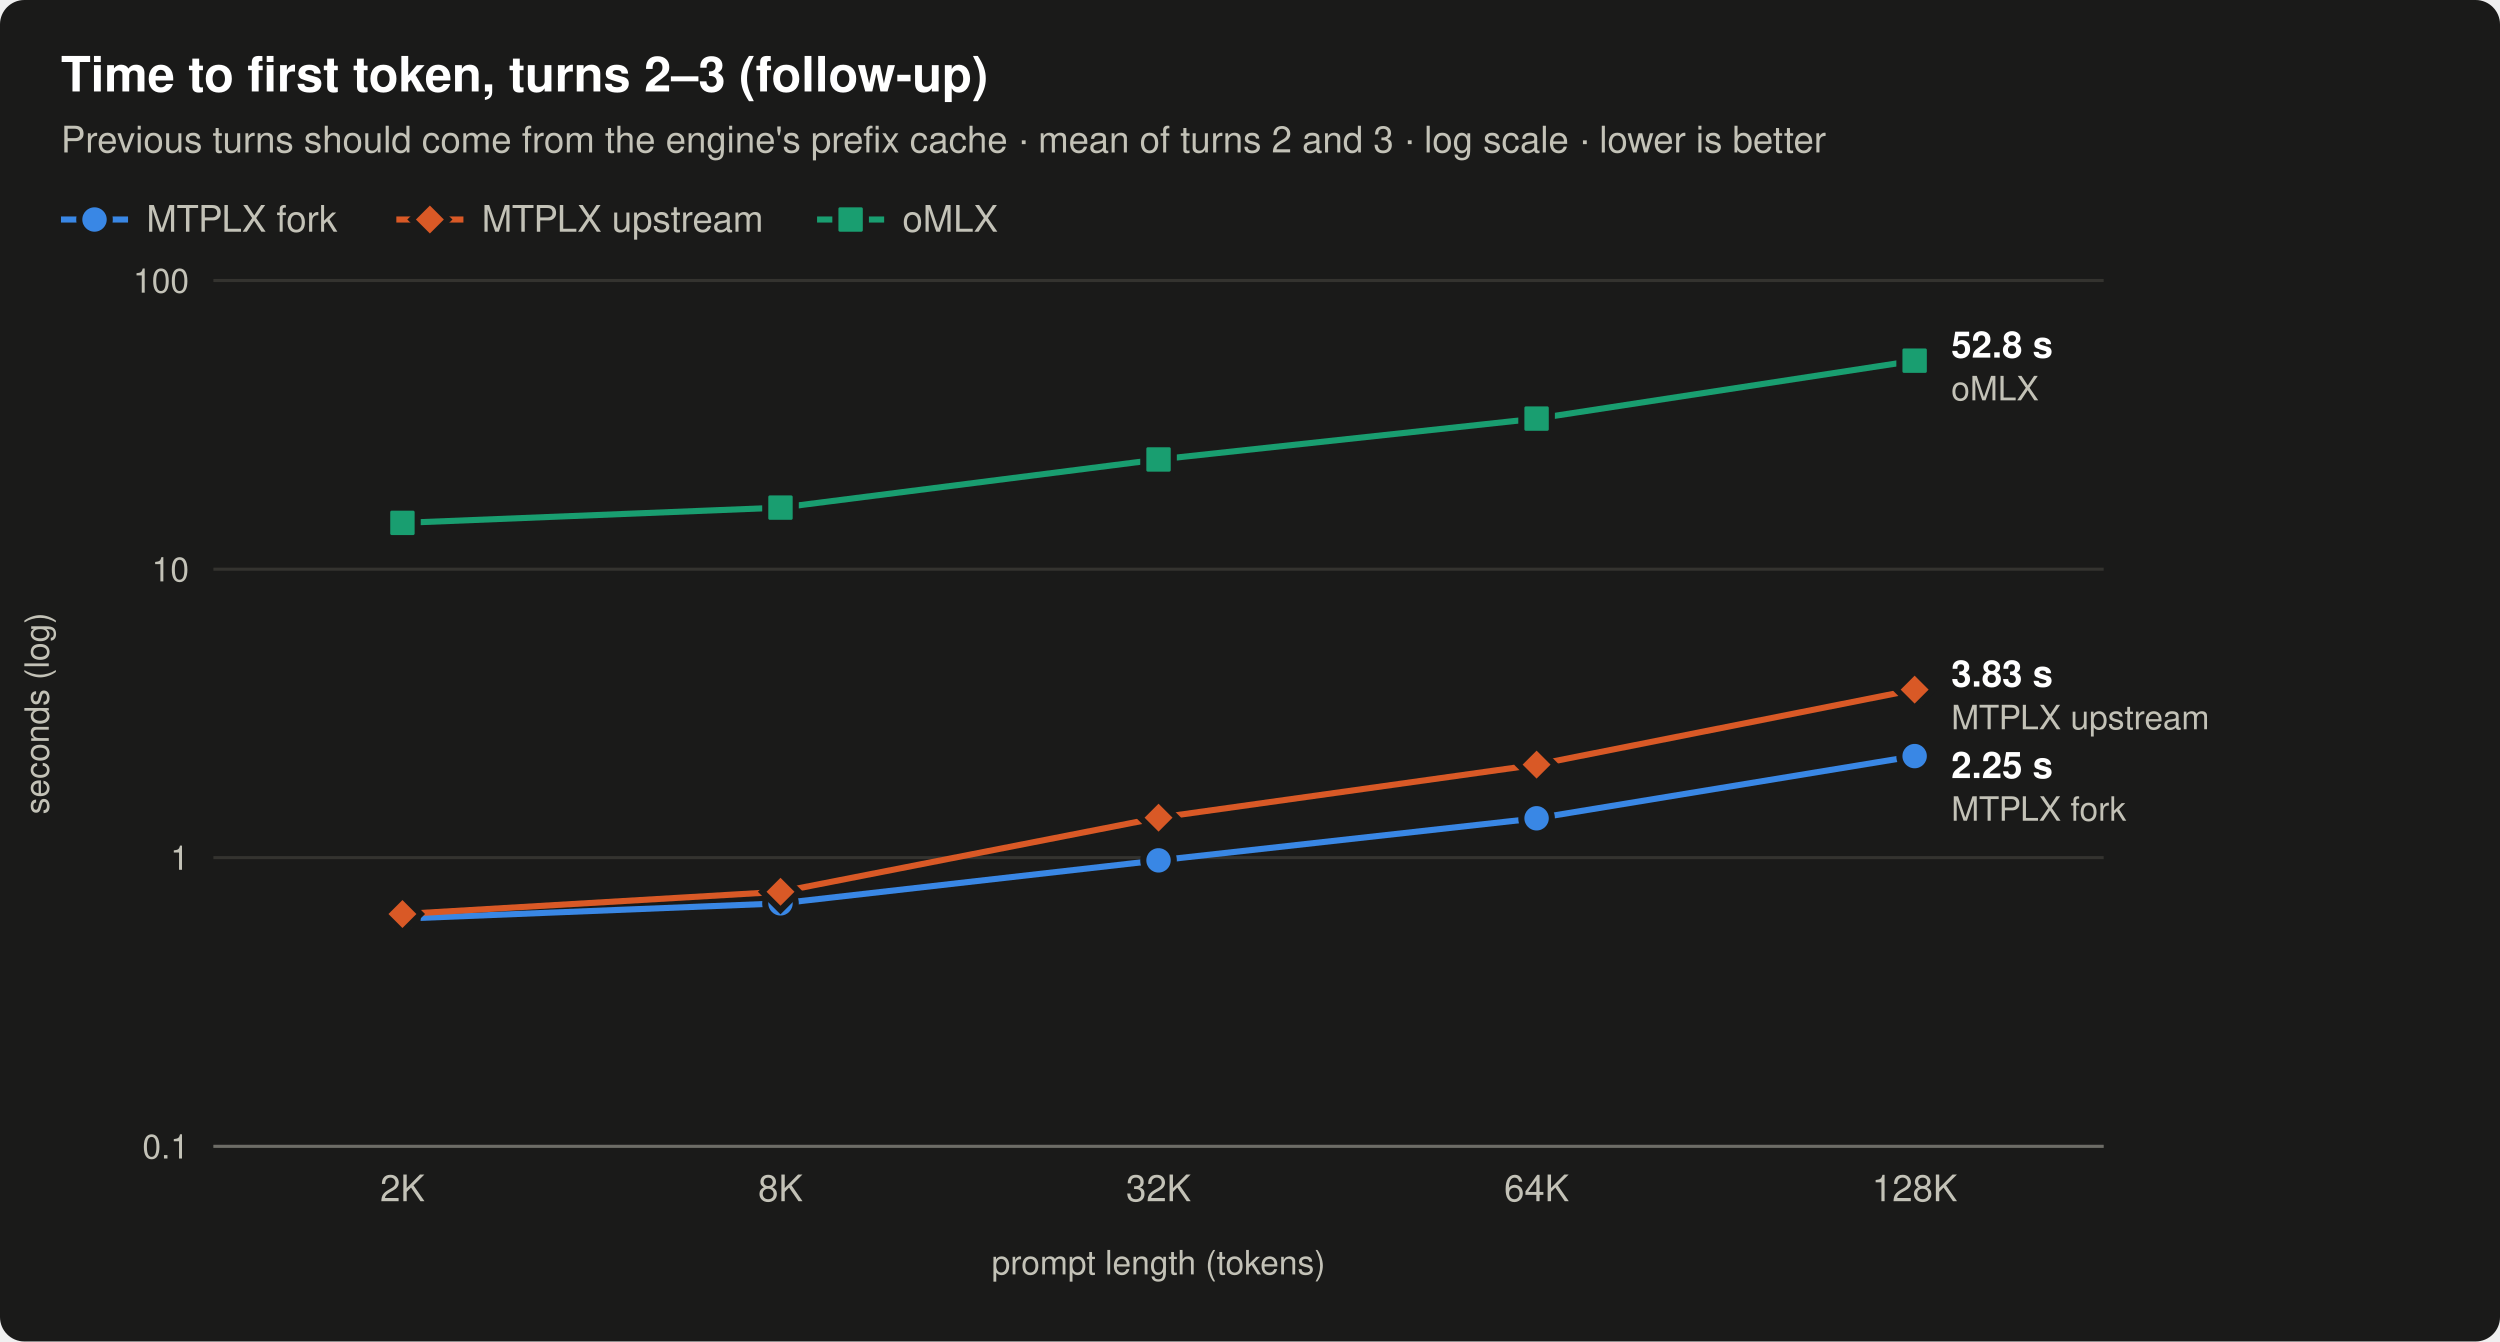
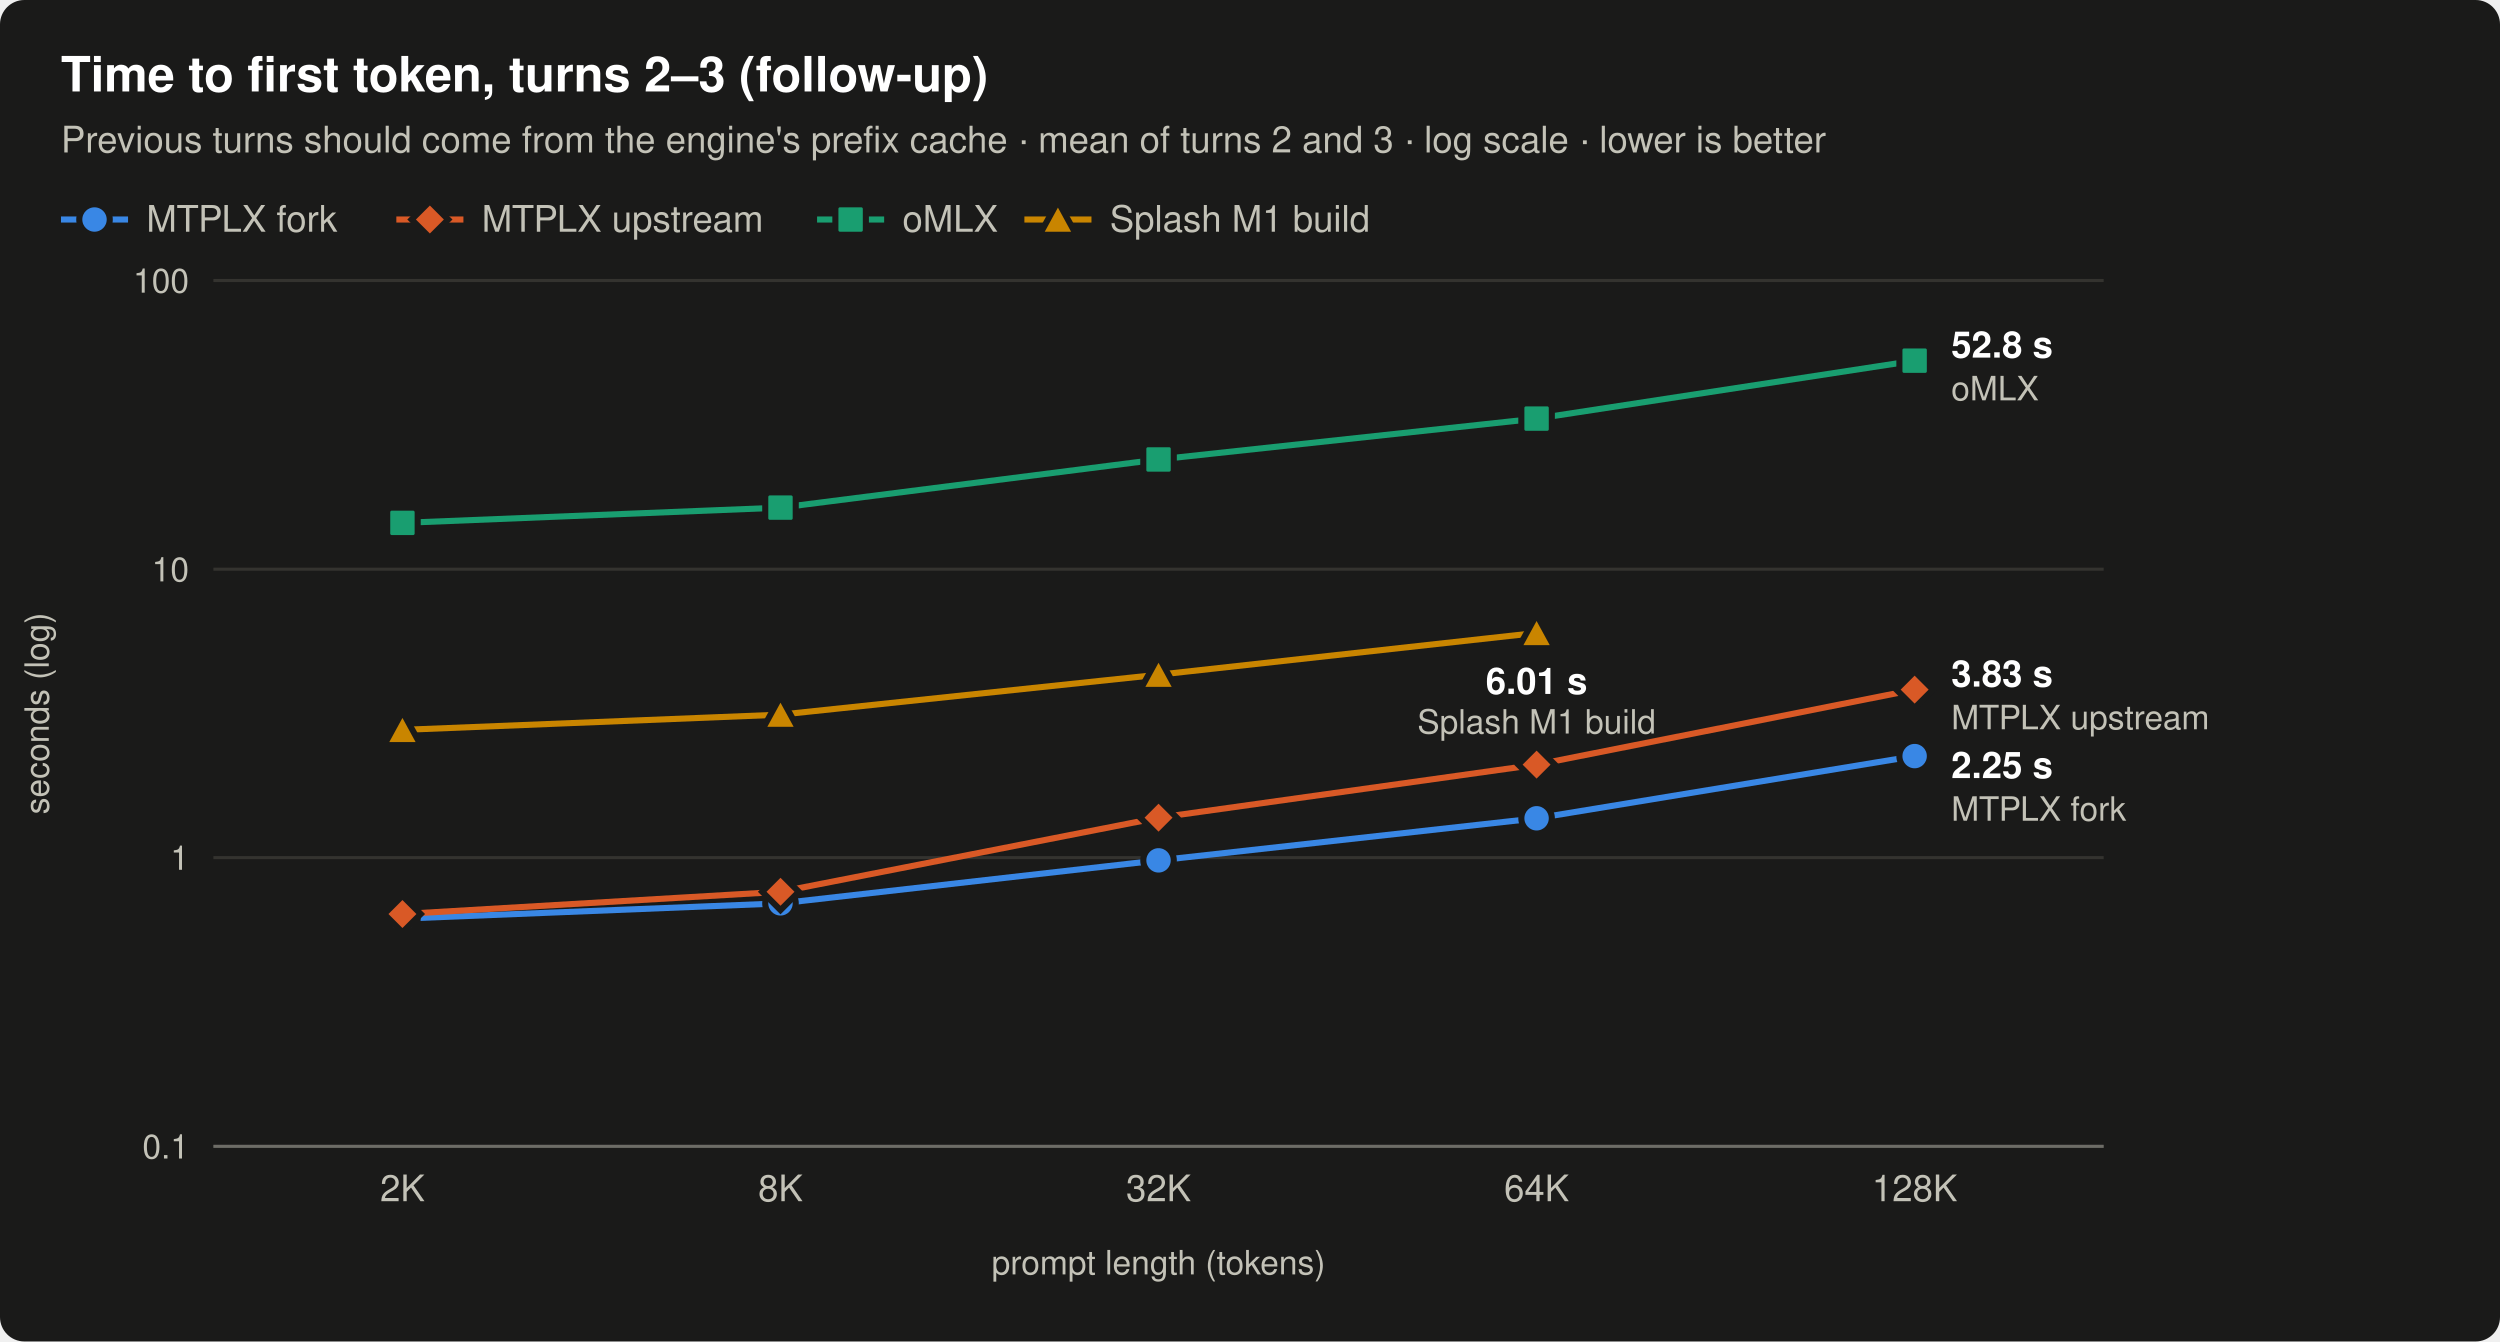
<svg xmlns="http://www.w3.org/2000/svg" viewBox="0 0 820 440" width="820" height="440" role="img" aria-label="Time to first token, turns 2–3 (follow-up)" font-family="-apple-system,BlinkMacSystemFont,Segoe UI,Helvetica,Arial,sans-serif">
  <rect width="820" height="440" rx="8" fill="#1a1a19" />
  <text x="20" y="30" fill="#ffffff" font-size="16" font-weight="600">Time to first token, turns 2–3 (follow-up)</text>
  <text x="20" y="50" fill="#c3c2b7" font-size="12">Previous turns should come from the engine's prefix cache · mean of turns 2 and 3 · log scale · lower is better</text>
  <line x1="20" x2="42" y1="72" y2="72" stroke="#3987e5" stroke-width="2" />
  <circle cx="31" cy="72" r="5" fill="#3987e5" stroke="#1a1a19" stroke-width="2" />
  <text x="48" y="76" fill="#c3c2b7" font-size="12">MTPLX fork</text>
  <line x1="130" x2="152" y1="72" y2="72" stroke="#d95926" stroke-width="2" />
  <path d="M141 66L147 72L141 78L135 72Z" fill="#d95926" stroke="#1a1a19" stroke-width="2" />
  <text x="158" y="76" fill="#c3c2b7" font-size="12">MTPLX upstream</text>
  <line x1="268" x2="290" y1="72" y2="72" stroke="#199e70" stroke-width="2" />
  <rect x="274" y="67" width="10" height="10" rx="1.5" fill="#199e70" stroke="#1a1a19" stroke-width="2" />
  <text x="296" y="76" fill="#c3c2b7" font-size="12">oMLX</text>
+   <line x1="336" x2="358" y1="72" y2="72" stroke="#c98500" stroke-width="2" />
+   <path d="M347 66L353 77L341 77Z" fill="#c98500" stroke="#1a1a19" stroke-width="2" />
+   <text x="364" y="76" fill="#c3c2b7" font-size="12">Splash M1 build</text>
  <line x1="70" x2="690" y1="376.0" y2="376.0" stroke="#34332f" />
  <text x="62" y="380.0" fill="#c3c2b7" font-size="11" text-anchor="end">0.1</text>
  <line x1="70" x2="690" y1="281.3" y2="281.3" stroke="#34332f" />
  <text x="62" y="285.3" fill="#c3c2b7" font-size="11" text-anchor="end">1</text>
  <line x1="70" x2="690" y1="186.7" y2="186.7" stroke="#34332f" />
  <text x="62" y="190.7" fill="#c3c2b7" font-size="11" text-anchor="end">10</text>
  <line x1="70" x2="690" y1="92.0" y2="92.0" stroke="#34332f" />
  <text x="62" y="96.0" fill="#c3c2b7" font-size="11" text-anchor="end">100</text>
  <line x1="70" x2="690" y1="376" y2="376" stroke="#6d6c66" />
  <text x="132.0" y="394" fill="#c3c2b7" font-size="12" text-anchor="middle">2K</text>
  <text x="256.0" y="394" fill="#c3c2b7" font-size="12" text-anchor="middle">8K</text>
  <text x="380.0" y="394" fill="#c3c2b7" font-size="12" text-anchor="middle">32K</text>
  <text x="504.0" y="394" fill="#c3c2b7" font-size="12" text-anchor="middle">64K</text>
  <text x="628.0" y="394" fill="#c3c2b7" font-size="12" text-anchor="middle">128K</text>
  <text x="380.0" y="418" fill="#c3c2b7" font-size="11" text-anchor="middle">prompt length (tokens)</text>
  <text x="16" y="234.0" fill="#c3c2b7" font-size="11" text-anchor="middle" transform="rotate(-90 16 234.0)">seconds (log)</text>
  <polyline points="132.0,301.3 256.0,296.3 380.0,282.2 504.0,268.4 628.0,248.0" fill="none" stroke="#3987e5" stroke-width="2" stroke-linejoin="round" />
  <circle cx="132.0" cy="301.3" r="5" fill="#3987e5" stroke="#1a1a19" stroke-width="2" />
  <circle cx="256.0" cy="296.3" r="5" fill="#3987e5" stroke="#1a1a19" stroke-width="2" />
  <circle cx="380.0" cy="282.2" r="5" fill="#3987e5" stroke="#1a1a19" stroke-width="2" />
  <circle cx="504.0" cy="268.4" r="5" fill="#3987e5" stroke="#1a1a19" stroke-width="2" />
  <circle cx="628.0" cy="248.0" r="5" fill="#3987e5" stroke="#1a1a19" stroke-width="2" />
  <polyline points="132.0,299.8 256.0,292.5 380.0,268.2 504.0,250.8 628.0,226.2" fill="none" stroke="#d95926" stroke-width="2" stroke-linejoin="round" />
  <path d="M132.0 293.8L138.0 299.8L132.0 305.8L126.0 299.8Z" fill="#d95926" stroke="#1a1a19" stroke-width="2" />
  <path d="M256.0 286.5L262.0 292.5L256.0 298.5L250.0 292.5Z" fill="#d95926" stroke="#1a1a19" stroke-width="2" />
  <path d="M380.0 262.2L386.0 268.2L380.0 274.2L374.0 268.2Z" fill="#d95926" stroke="#1a1a19" stroke-width="2" />
  <path d="M504.0 244.8L510.0 250.8L504.0 256.8L498.0 250.8Z" fill="#d95926" stroke="#1a1a19" stroke-width="2" />
  <path d="M628.0 220.2L634.0 226.2L628.0 232.2L622.0 226.2Z" fill="#d95926" stroke="#1a1a19" stroke-width="2" />
  <polyline points="132.0,171.5 256.0,166.5 380.0,150.7 504.0,137.3 628.0,118.3" fill="none" stroke="#199e70" stroke-width="2" stroke-linejoin="round" />
  <rect x="127.0" y="166.5" width="10" height="10" rx="1.5" fill="#199e70" stroke="#1a1a19" stroke-width="2" />
  <rect x="251.0" y="161.5" width="10" height="10" rx="1.5" fill="#199e70" stroke="#1a1a19" stroke-width="2" />
  <rect x="375.0" y="145.7" width="10" height="10" rx="1.5" fill="#199e70" stroke="#1a1a19" stroke-width="2" />
  <rect x="499.0" y="132.3" width="10" height="10" rx="1.5" fill="#199e70" stroke="#1a1a19" stroke-width="2" />
  <rect x="623.0" y="113.3" width="10" height="10" rx="1.5" fill="#199e70" stroke="#1a1a19" stroke-width="2" />
+   <polyline points="132.0,239.4 256.0,234.4 380.0,221.3 504.0,207.6" fill="none" stroke="#c98500" stroke-width="2" stroke-linejoin="round" />
+   <path d="M132.0 233.4L138.0 244.4L126.0 244.4Z" fill="#c98500" stroke="#1a1a19" stroke-width="2" />
+   <path d="M256.0 228.4L262.0 239.4L250.0 239.4Z" fill="#c98500" stroke="#1a1a19" stroke-width="2" />
+   <path d="M380.0 215.3L386.0 226.3L374.0 226.3Z" fill="#c98500" stroke="#1a1a19" stroke-width="2" />
+   <path d="M504.0 201.6L510.0 212.6L498.0 212.6Z" fill="#c98500" stroke="#1a1a19" stroke-width="2" />
+   <text x="504.0" y="227.6" fill="#ffffff" font-size="12" font-weight="600" text-anchor="middle">6.01 s</text>
+   <text x="504.0" y="240.6" fill="#c3c2b7" font-size="11" text-anchor="middle">Splash M1 build</text>
  <text x="640.0" y="117.3" fill="#ffffff" font-size="12" font-weight="600">52.8 s</text>
  <text x="640.0" y="131.3" fill="#c3c2b7" font-size="11">oMLX</text>
  <text x="640.0" y="225.2" fill="#ffffff" font-size="12" font-weight="600">3.83 s</text>
  <text x="640.0" y="239.2" fill="#c3c2b7" font-size="11">MTPLX upstream</text>
  <text x="640.0" y="255.2" fill="#ffffff" font-size="12" font-weight="600">2.25 s</text>
  <text x="640.0" y="269.2" fill="#c3c2b7" font-size="11">MTPLX fork</text>
</svg>
